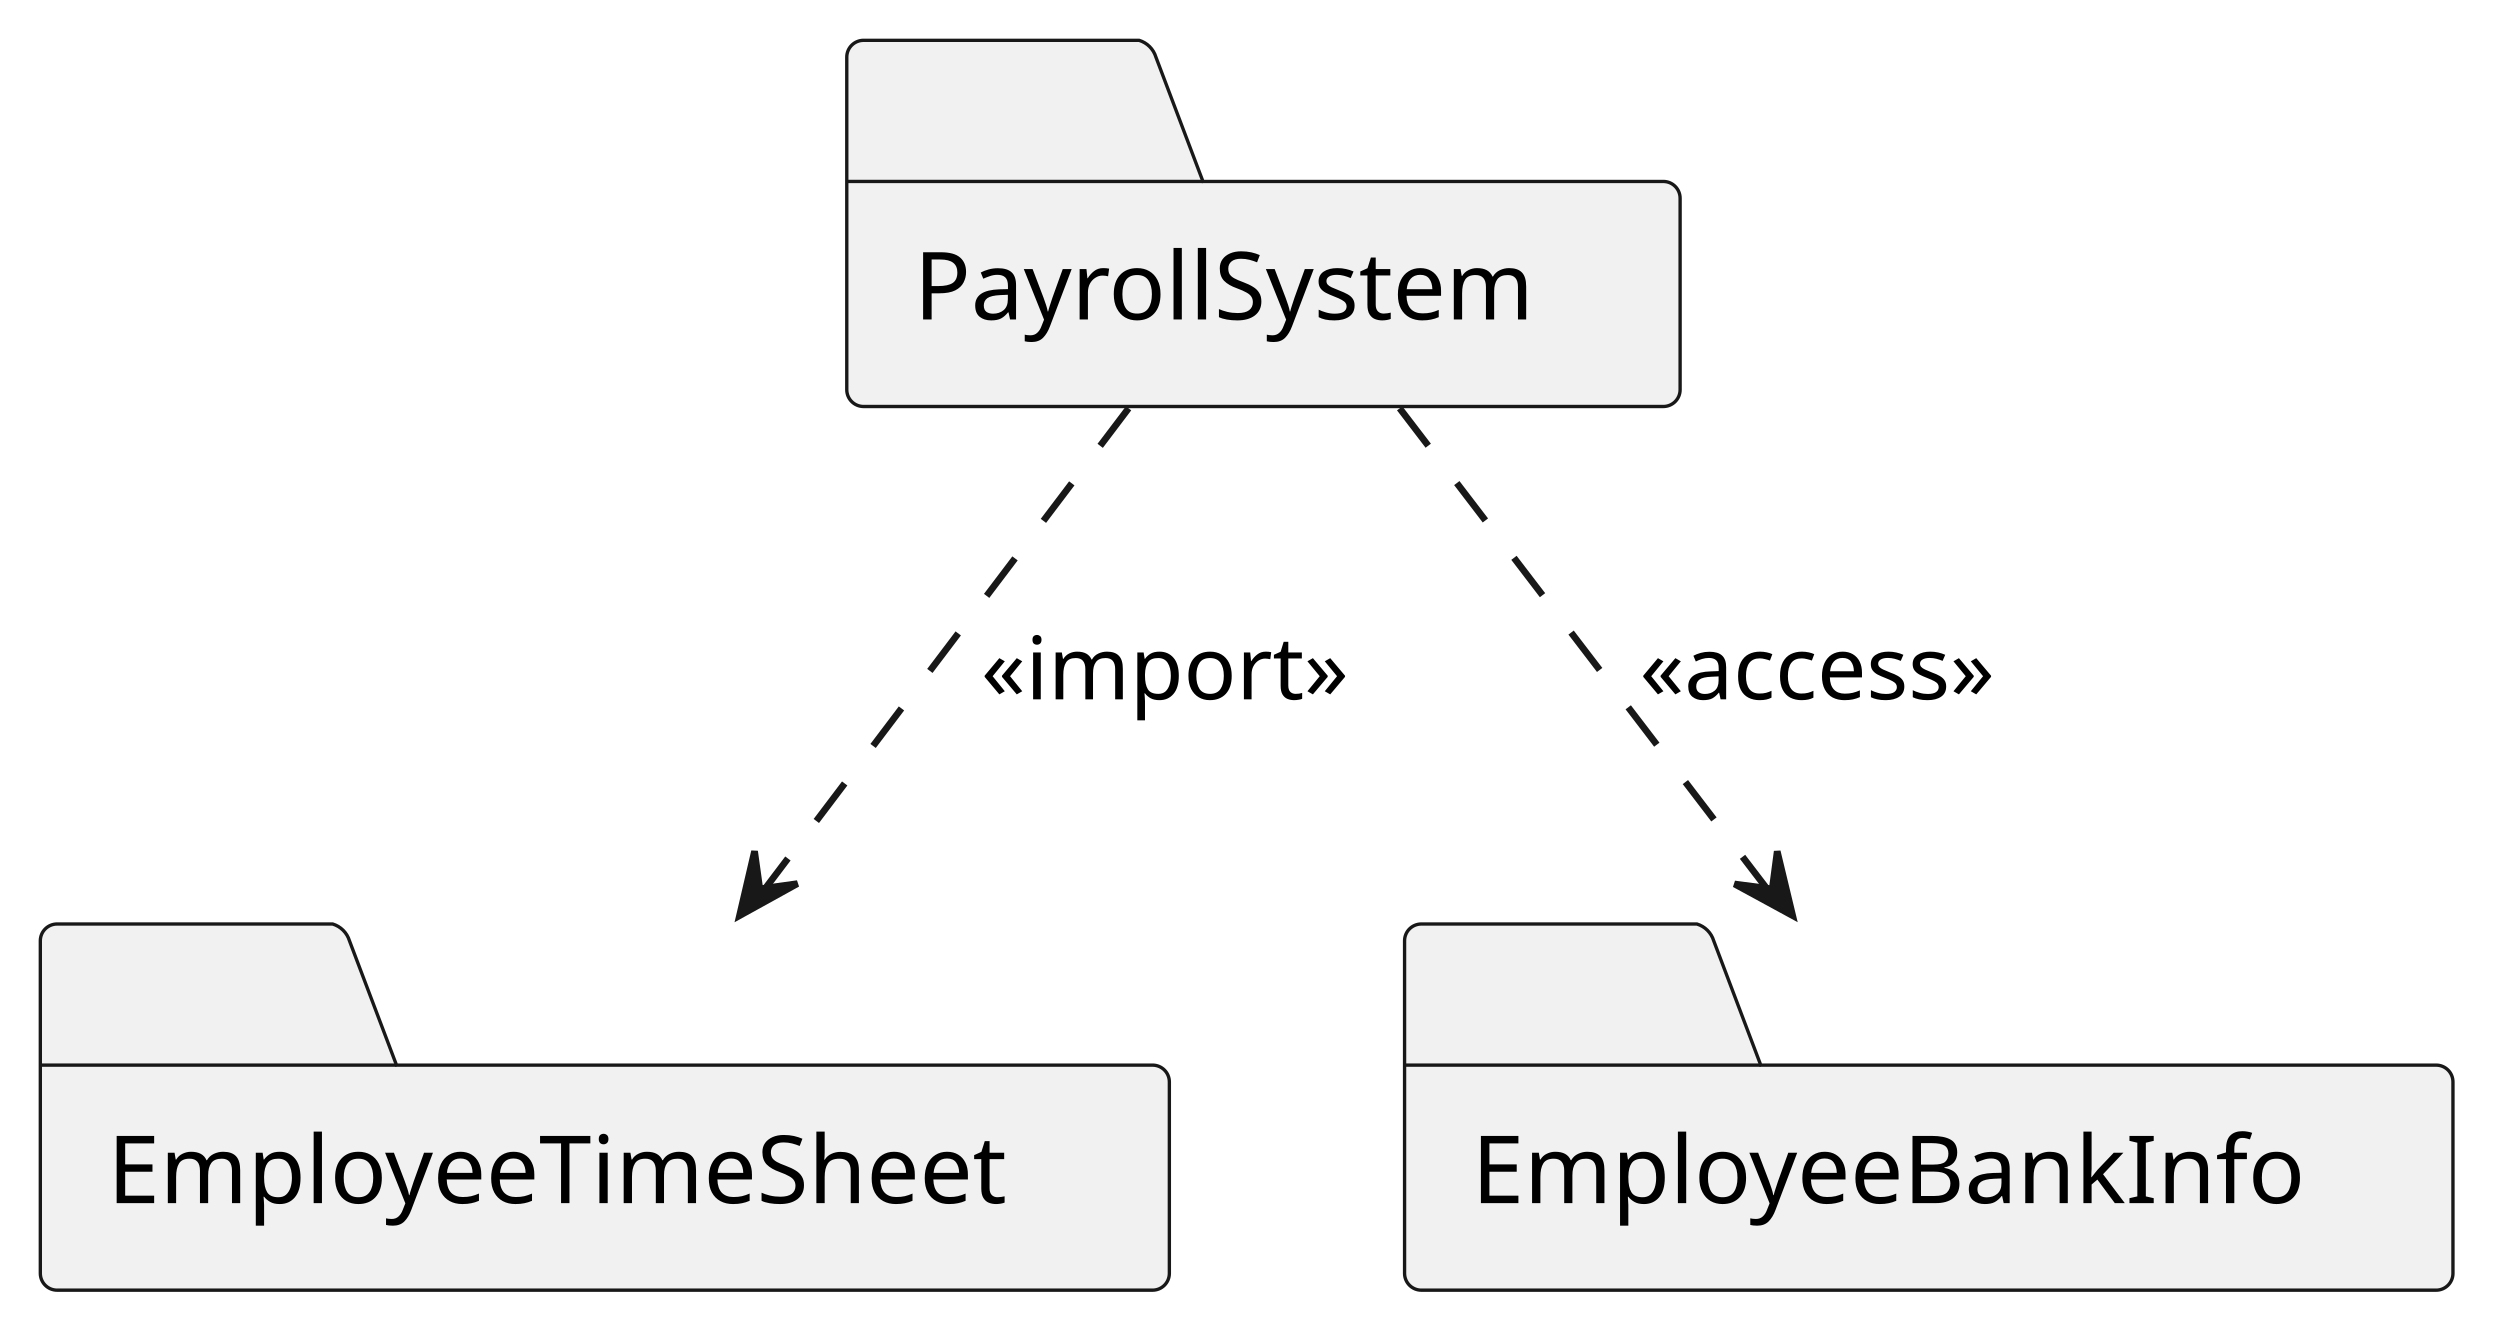
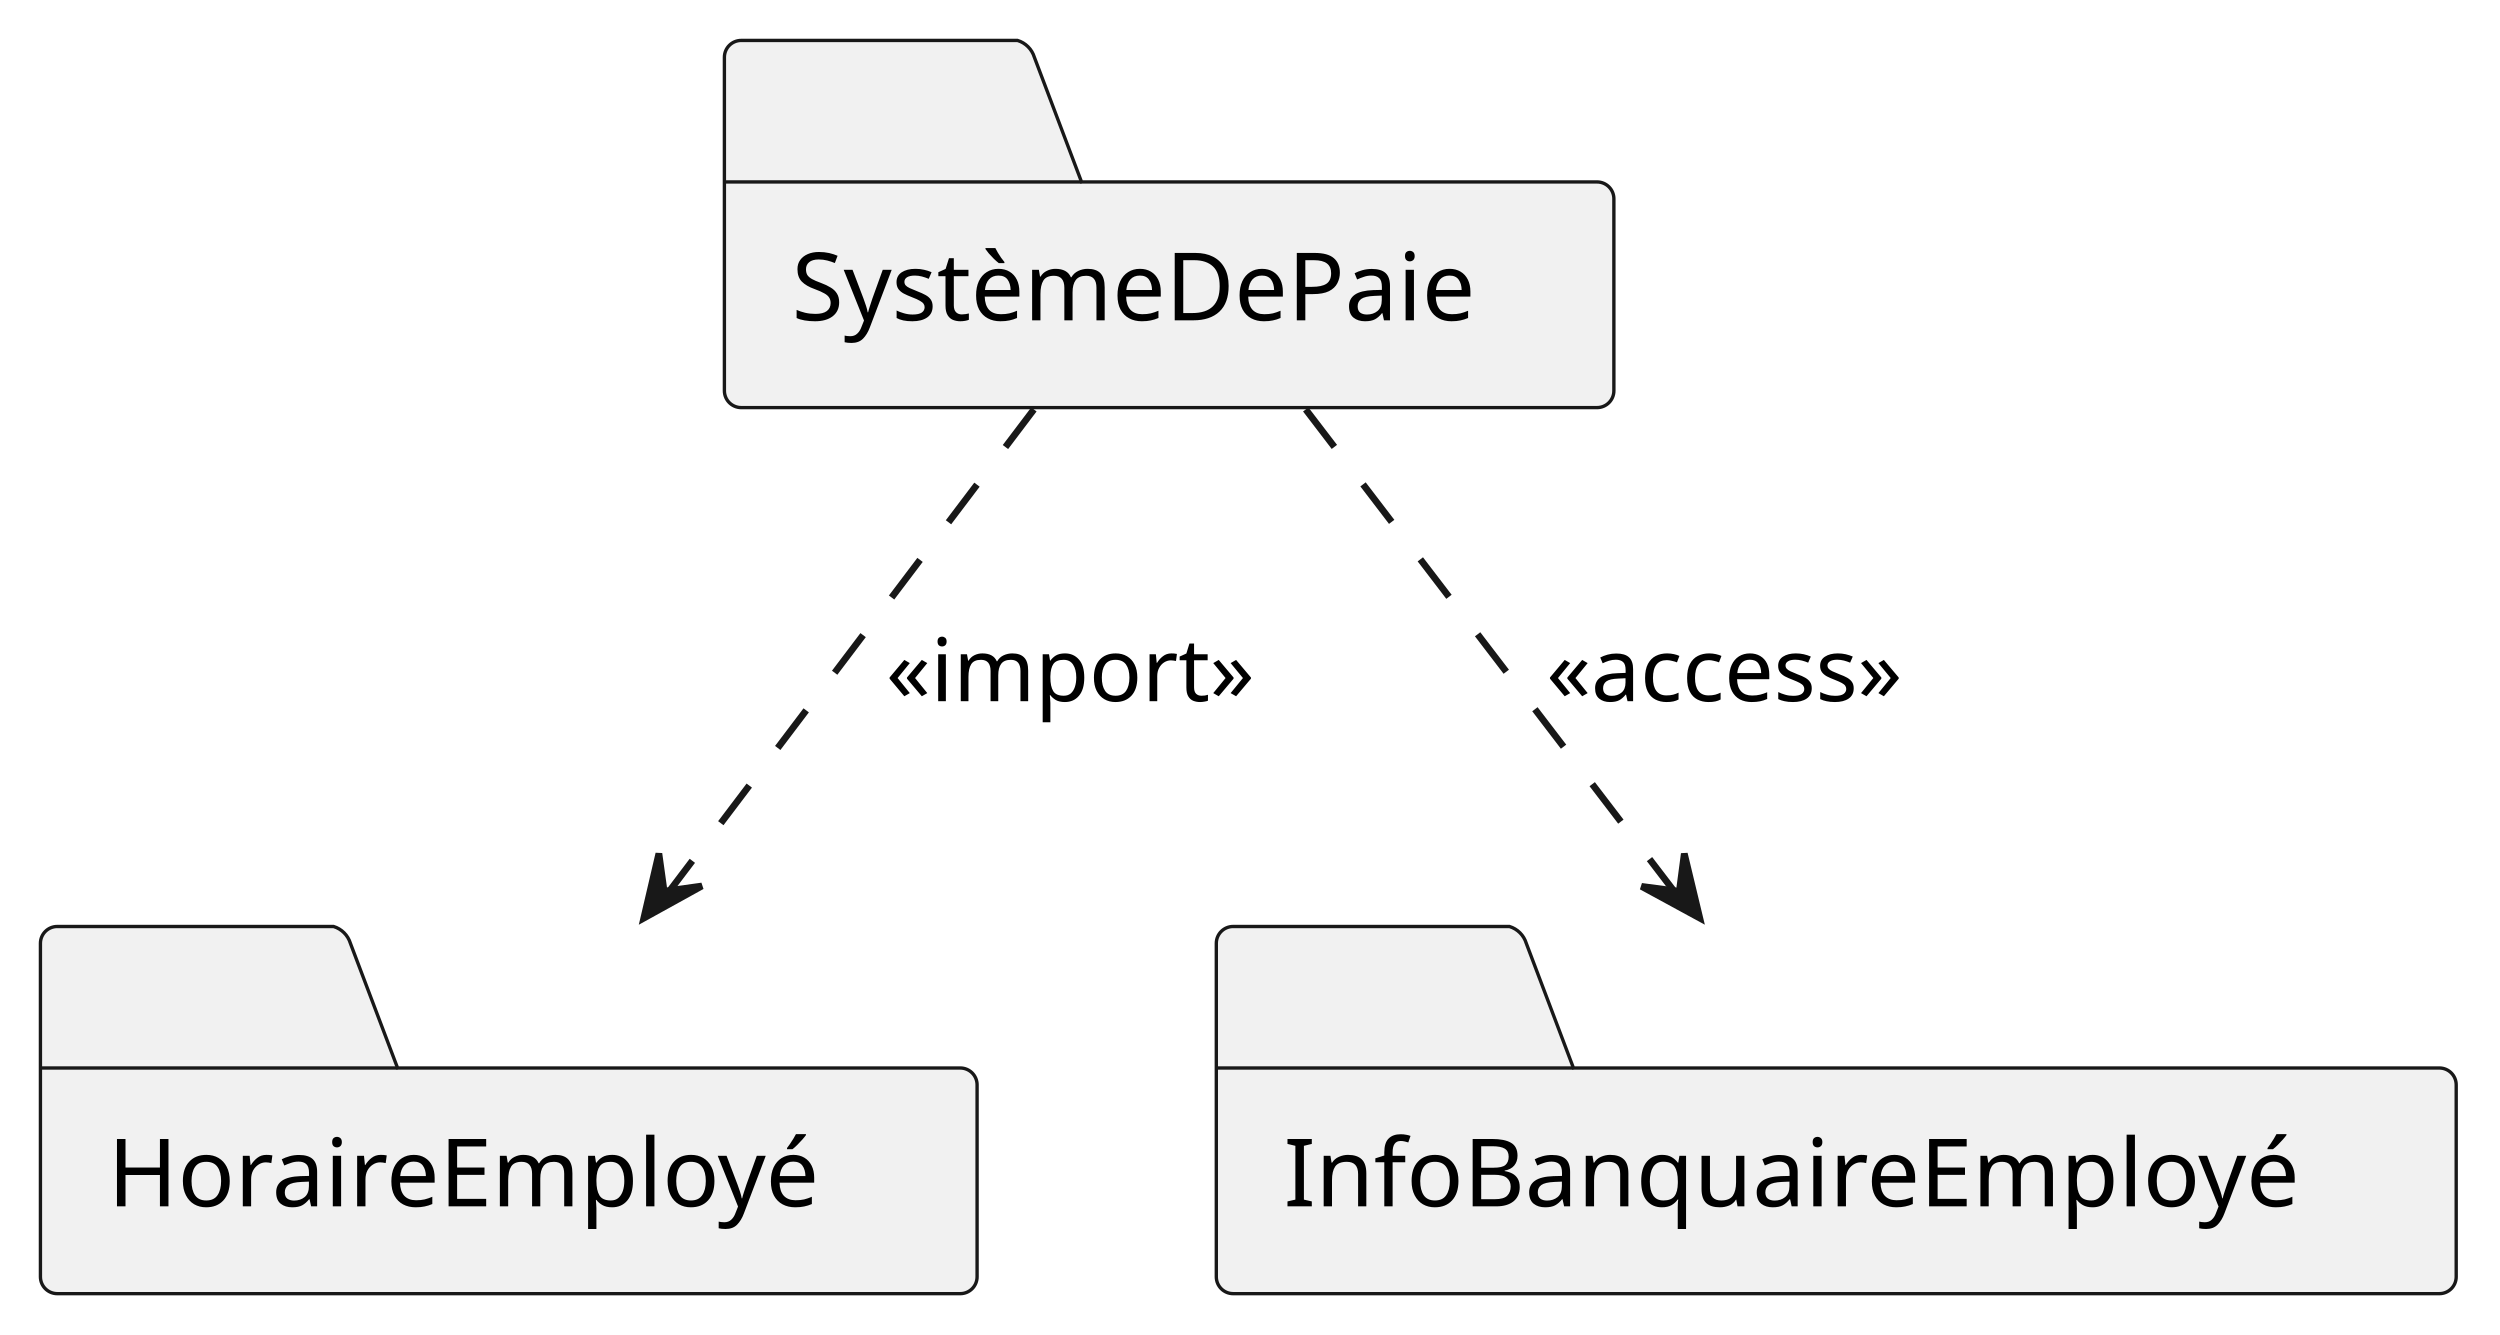
- <svg xmlns="http://www.w3.org/2000/svg" contentStyleType="text/css" height="198px" preserveAspectRatio="none" style="width:372px;height:198px;background:#00000000;" version="1.1" viewBox="0 0 372 198" width="372px" zoomAndPan="magnify">
+ <svg xmlns="http://www.w3.org/2000/svg" contentStyleType="text/css" height="198px" preserveAspectRatio="none" style="width:371px;height:198px;background:#00000000;" version="1.1" viewBox="0 0 371 198" width="371px" zoomAndPan="magnify">
  <defs />
  <g>
-     <g id="elem_PayrollSystem">
-       <path d="M128.5,6 L169.5,6 A3.75,3.75 0 0 1 172,8.5 L179,27 L247.5,27 A2.5,2.5 0 0 1 250,29.5 L250,57.988 A2.5,2.5 0 0 1 247.5,60.488 L128.5,60.488 A2.5,2.5 0 0 1 126,57.988 L126,8.5 A2.5,2.5 0 0 1 128.5,6 " fill="#F1F1F1" style="stroke:#181818;stroke-width:0.5;" />
-       <line style="stroke:#181818;stroke-width:0.5;" x1="126" x2="179" y1="27" y2="27" />
-       <text fill="#000000" font-family="sans-serif" font-size="14" lengthAdjust="spacing" textLength="94" x="136" y="47.535">PayrollSystem</text>
+     <g id="elem_SystèmeDePaie">
+       <path d="M110,6 L151,6 A3.75,3.75 0 0 1 153.5,8.5 L160.5,27 L237,27 A2.5,2.5 0 0 1 239.5,29.5 L239.5,57.988 A2.5,2.5 0 0 1 237,60.488 L110,60.488 A2.5,2.5 0 0 1 107.5,57.988 L107.5,8.5 A2.5,2.5 0 0 1 110,6 " fill="#F1F1F1" style="stroke:#181818;stroke-width:0.5;" />
+       <line style="stroke:#181818;stroke-width:0.5;" x1="107.5" x2="160.5" y1="27" y2="27" />
+       <text fill="#000000" font-family="sans-serif" font-size="14" lengthAdjust="spacing" textLength="102" x="117.5" y="47.535">SystèmeDePaie</text>
    </g>
-     <g id="elem_EmployeeTimeSheet">
-       <path d="M8.5,137.49 L49.5,137.49 A3.75,3.75 0 0 1 52,139.99 L59,158.49 L171.5,158.49 A2.5,2.5 0 0 1 174,160.99 L174,189.478 A2.5,2.5 0 0 1 171.5,191.978 L8.5,191.978 A2.5,2.5 0 0 1 6,189.478 L6,139.99 A2.5,2.5 0 0 1 8.5,137.49 " fill="#F1F1F1" style="stroke:#181818;stroke-width:0.5;" />
+     <g id="elem_HoraireEmployé">
+       <path d="M8.5,137.49 L49.5,137.49 A3.75,3.75 0 0 1 52,139.99 L59,158.49 L142.5,158.49 A2.5,2.5 0 0 1 145,160.99 L145,189.478 A2.5,2.5 0 0 1 142.5,191.978 L8.5,191.978 A2.5,2.5 0 0 1 6,189.478 L6,139.99 A2.5,2.5 0 0 1 8.5,137.49 " fill="#F1F1F1" style="stroke:#181818;stroke-width:0.5;" />
      <line style="stroke:#181818;stroke-width:0.5;" x1="6" x2="59" y1="158.49" y2="158.49" />
-       <text fill="#000000" font-family="sans-serif" font-size="14" lengthAdjust="spacing" textLength="138" x="16" y="179.025">EmployeeTimeSheet</text>
+       <text fill="#000000" font-family="sans-serif" font-size="14" lengthAdjust="spacing" textLength="109" x="16" y="179.025">HoraireEmployé</text>
    </g>
-     <g id="elem_EmployeeBankInfo">
-       <path d="M211.5,137.49 L252.5,137.49 A3.75,3.75 0 0 1 255,139.99 L262,158.49 L362.5,158.49 A2.5,2.5 0 0 1 365,160.99 L365,189.478 A2.5,2.5 0 0 1 362.5,191.978 L211.5,191.978 A2.5,2.5 0 0 1 209,189.478 L209,139.99 A2.5,2.5 0 0 1 211.5,137.49 " fill="#F1F1F1" style="stroke:#181818;stroke-width:0.5;" />
-       <line style="stroke:#181818;stroke-width:0.5;" x1="209" x2="262" y1="158.49" y2="158.49" />
-       <text fill="#000000" font-family="sans-serif" font-size="14" lengthAdjust="spacing" textLength="126" x="219" y="179.025">EmployeeBankInfo</text>
+     <g id="elem_InfoBanquaireEmployé">
+       <path d="M183,137.49 L224,137.49 A3.75,3.75 0 0 1 226.5,139.99 L233.5,158.49 L362,158.49 A2.5,2.5 0 0 1 364.5,160.99 L364.5,189.478 A2.5,2.5 0 0 1 362,191.978 L183,191.978 A2.5,2.5 0 0 1 180.5,189.478 L180.5,139.99 A2.5,2.5 0 0 1 183,137.49 " fill="#F1F1F1" style="stroke:#181818;stroke-width:0.5;" />
+       <line style="stroke:#181818;stroke-width:0.5;" x1="180.5" x2="233.5" y1="158.49" y2="158.49" />
+       <text fill="#000000" font-family="sans-serif" font-size="14" lengthAdjust="spacing" textLength="154" x="190.5" y="179.025">InfoBanquaireEmployé</text>
    </g>
-     <g id="link_PayrollSystem_EmployeeBankInfo">
-       <path codeLine="10" d="M208.27,60.76 C224.22,81.63 246.48,110.74 263.26,132.69 " fill="none" id="PayrollSystem-to-EmployeeBankInfo" style="stroke:#181818;stroke-width:1.0;stroke-dasharray:7.0,7.0;" />
-       <polygon fill="#181818" points="266.75,136.25,264.451,126.673,263.709,132.281,258.101,131.539,266.75,136.25" style="stroke:#181818;stroke-width:1.0;" />
-       <text fill="#000000" font-family="sans-serif" font-size="13" lengthAdjust="spacing" textLength="56" x="244" y="104.058">«access»</text>
+     <g id="link_SystèmeDePaie_InfoBanquaireEmployé">
+       <path codeLine="10" d="M193.77,60.76 C209.72,81.63 231.98,110.74 248.76,132.69 " fill="none" id="SystèmeDePaie-to-InfoBanquaireEmployé" style="stroke:#181818;stroke-width:1.0;stroke-dasharray:7.0,7.0;" />
+       <polygon fill="#181818" points="252.25,136.25,249.951,126.673,249.209,132.281,243.601,131.539,252.25,136.25" style="stroke:#181818;stroke-width:1.0;" />
+       <text fill="#000000" font-family="sans-serif" font-size="13" lengthAdjust="spacing" textLength="56" x="229.5" y="104.058">«access»</text>
    </g>
-     <g id="link_PayrollSystem_EmployeeTimeSheet">
-       <path codeLine="11" d="M167.93,60.76 C152.14,81.63 130.11,110.74 113.5,132.69 " fill="none" id="PayrollSystem-to-EmployeeTimeSheet" style="stroke:#181818;stroke-width:1.0;stroke-dasharray:7.0,7.0;" />
-       <polygon fill="#181818" points="110.04,136.25,118.659,131.484,113.056,132.262,112.278,126.659,110.04,136.25" style="stroke:#181818;stroke-width:1.0;" />
-       <text fill="#000000" font-family="sans-serif" font-size="13" lengthAdjust="spacing" textLength="56" x="146" y="104.058">«import»</text>
+     <g id="link_SystèmeDePaie_HoraireEmployé">
+       <path codeLine="11" d="M153.43,60.76 C137.64,81.63 115.61,110.74 99,132.69 " fill="none" id="SystèmeDePaie-to-HoraireEmployé" style="stroke:#181818;stroke-width:1.0;stroke-dasharray:7.0,7.0;" />
+       <polygon fill="#181818" points="95.54,136.25,104.159,131.484,98.556,132.262,97.778,126.659,95.54,136.25" style="stroke:#181818;stroke-width:1.0;" />
+       <text fill="#000000" font-family="sans-serif" font-size="13" lengthAdjust="spacing" textLength="56" x="131.5" y="104.058">«import»</text>
    </g>
  </g>
</svg>
